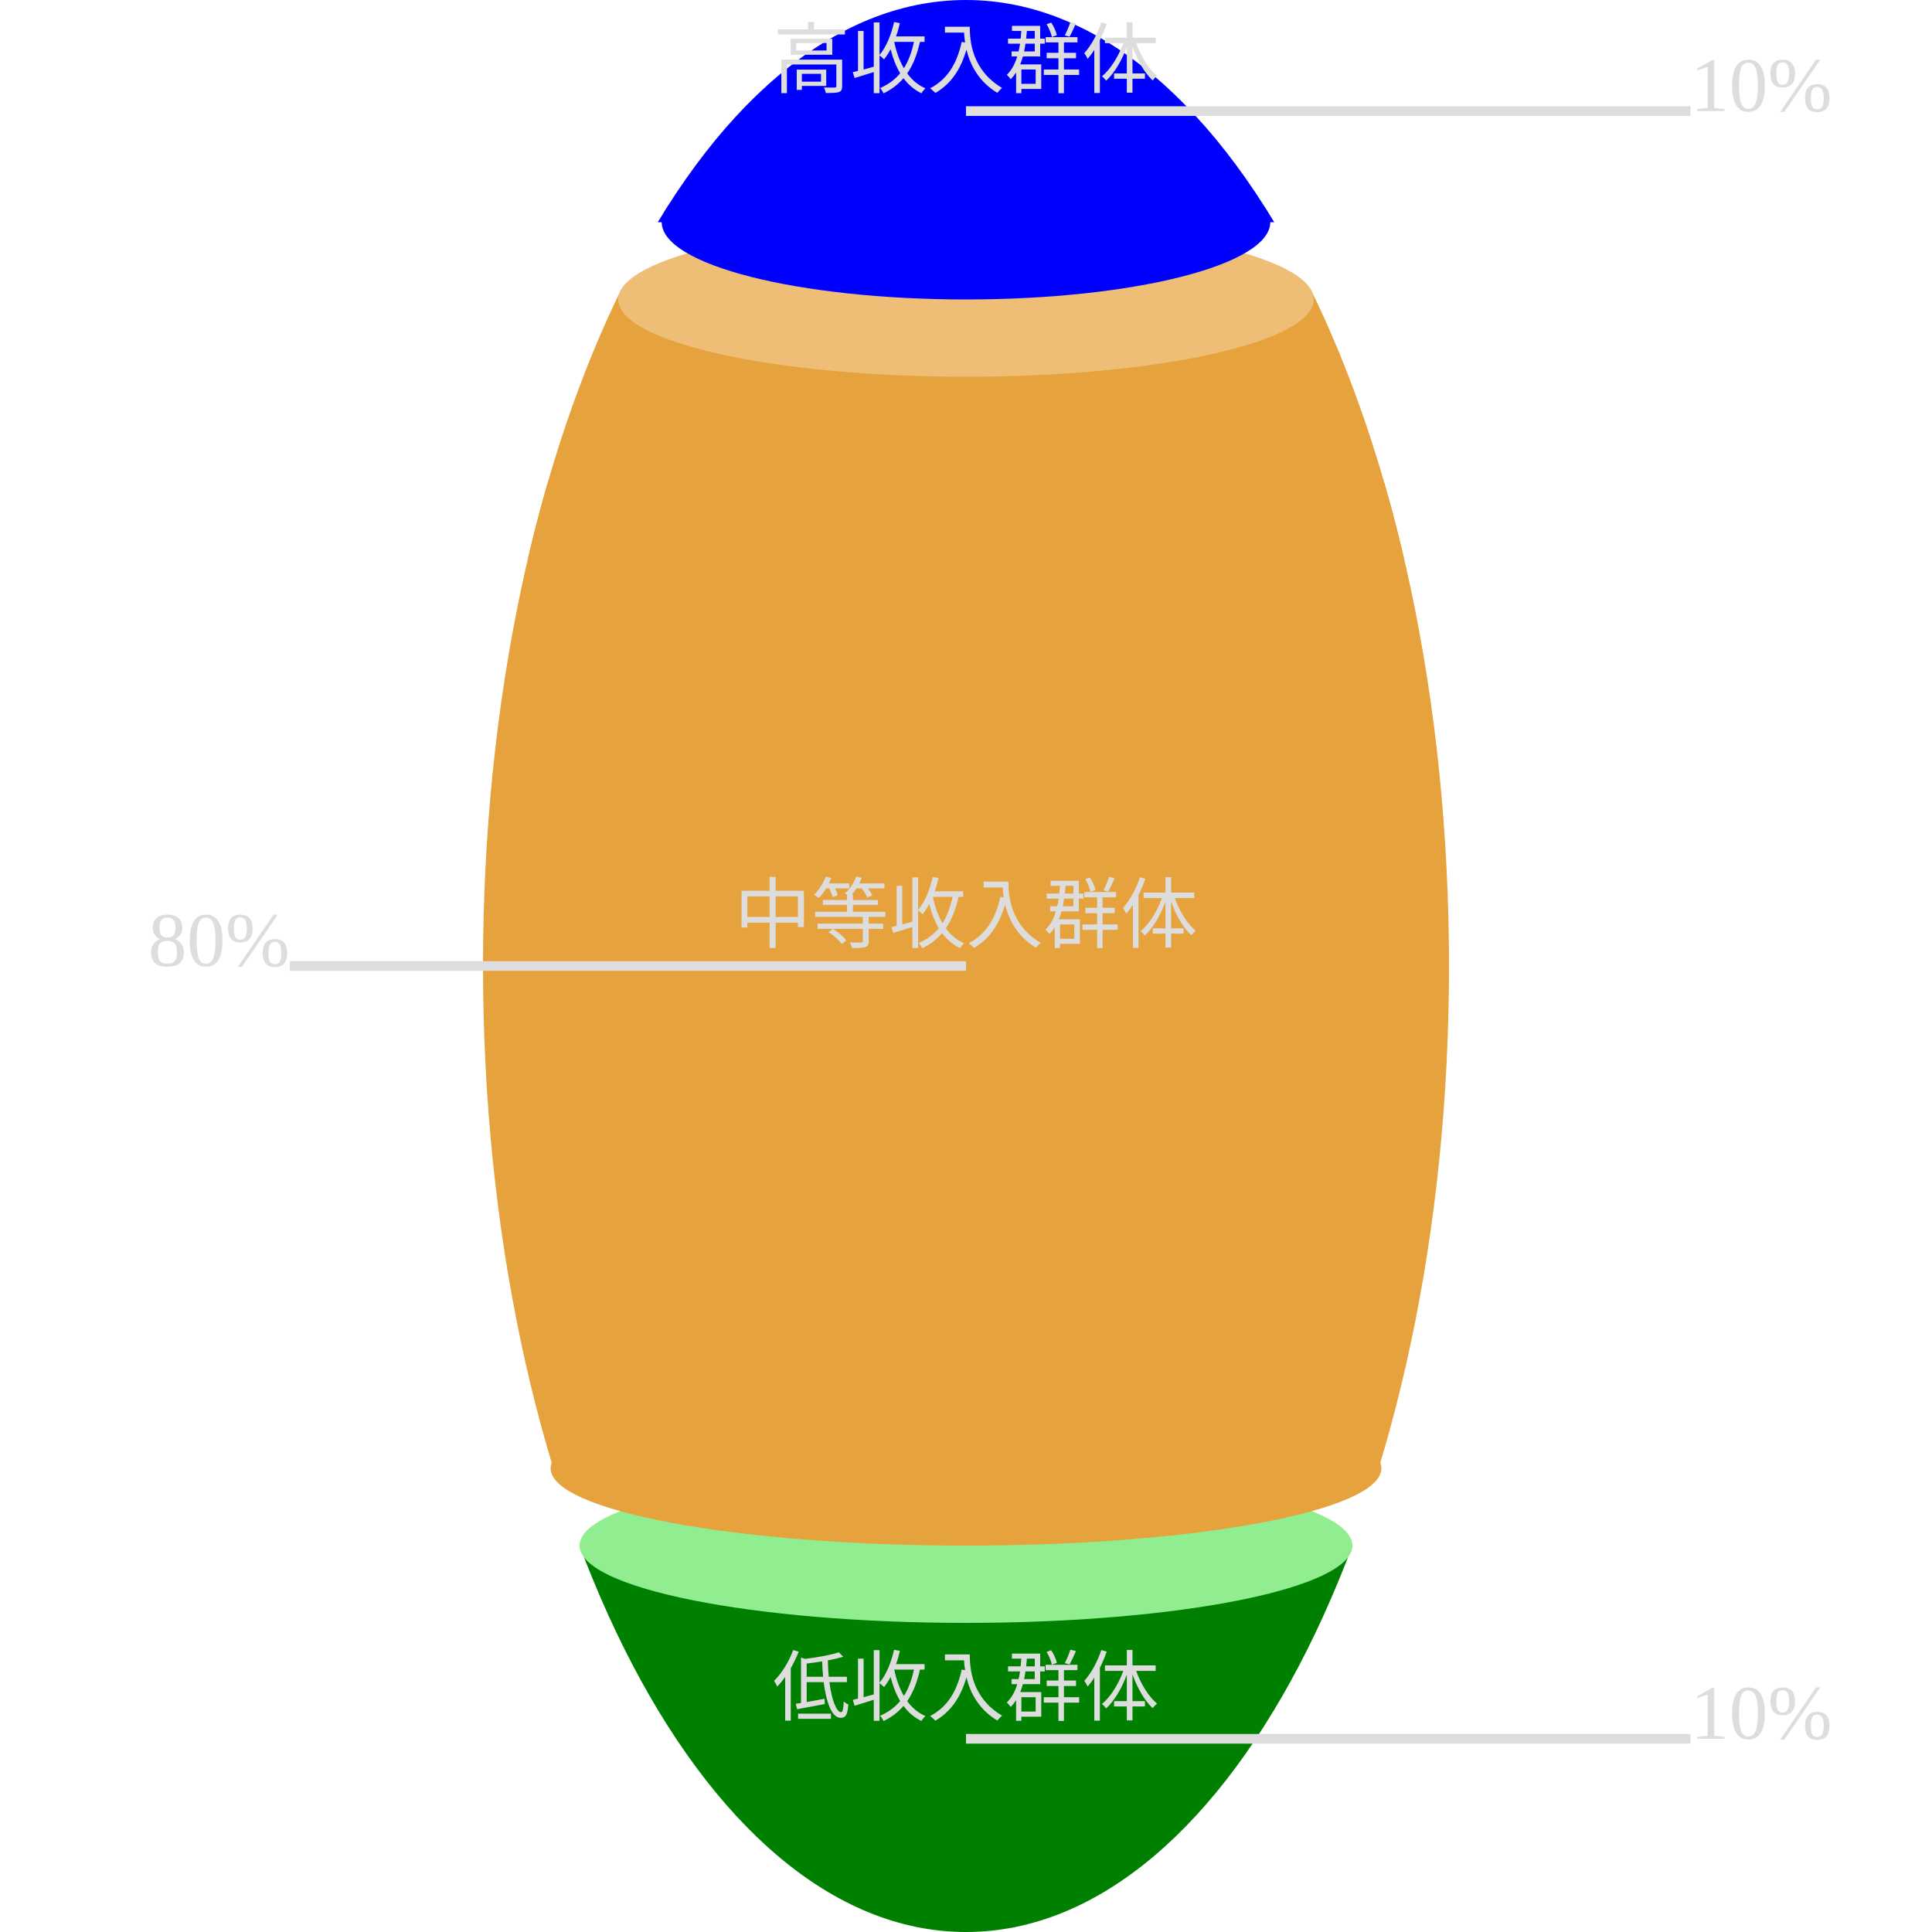
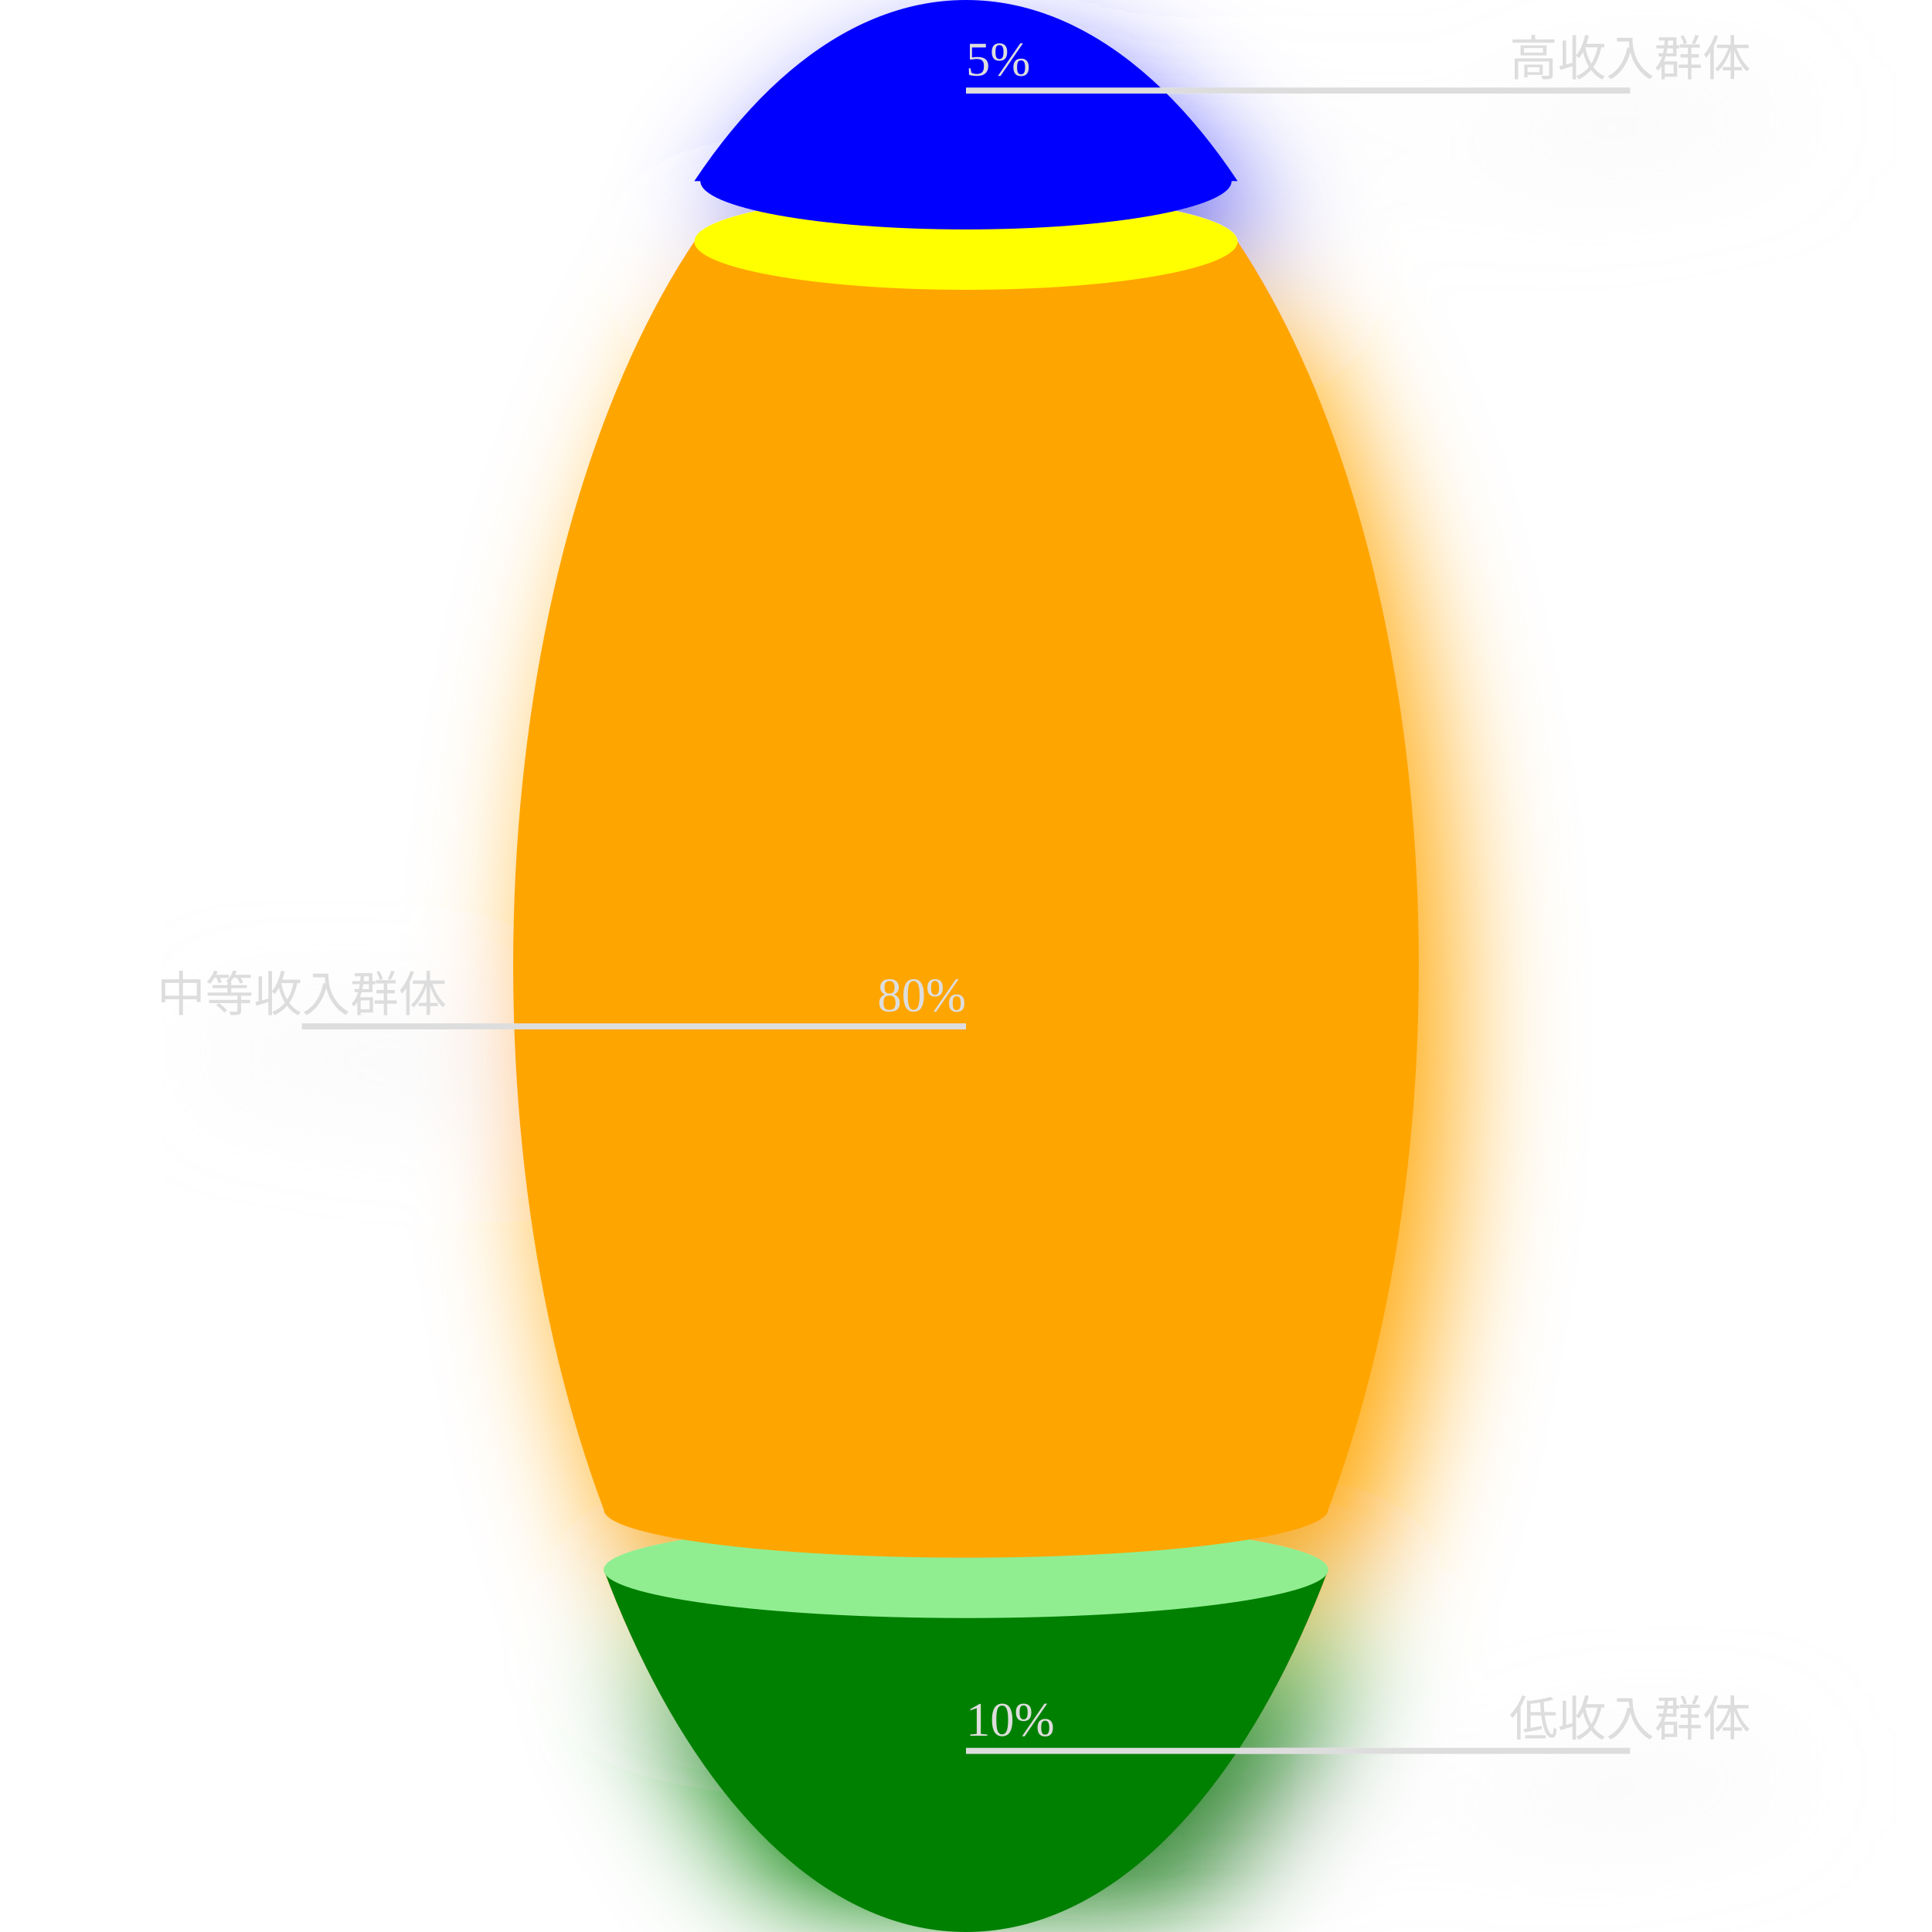
- <svg xmlns="http://www.w3.org/2000/svg" width="400" height="400" viewBox="0 0 400 400">
+ <svg xmlns="http://www.w3.org/2000/svg" viewBox="0 0 640 640">
  <defs>
+     <ellipse id="main" cx="320" cy="300" rx="150" ry="300" />
    <clipPath id="clipBottom">
-       <rect x="100" y="320" width="200" height="80" />
-     </clipPath>
-     <clipPath id="clipCenterTopBotom">
-       <rect x="100" y="100" width="200" height="16" />
+       <rect x="0" y="480" width="640" height="120" />
    </clipPath>
    <clipPath id="clipCenter">
-       <rect x="100" y="60" width="200" height="244" />
+       <rect x="0" y="60" width="640" height="420" />
    </clipPath>
    <clipPath id="clipTop">
-       <rect x="100" y="0" width="200" height="46" />
+       <rect x="0" y="0" width="640" height="60" />
    </clipPath>
+     <filter id="shadow" x="0" y="0" width="200%" height="200%">
+       <feOffset result="offOut" in="SourceGraphic" dx="10" dy="20" />
+       <feGaussianBlur result="blurOut" in="offOut" stdDeviation="20" />
+       <feBlend in="SourceGraphic" in2="blurOut" mode="normal" />
+     </filter>
  </defs>
-   <ellipse cx="200" cy="200" rx="100" ry="200" fill="green" clip-path="url(#clipBottom)" />
-   <ellipse cx="200" cy="320" rx="80" ry="16" fill="lightgreen" />
-   <ellipse cx="200" cy="200" rx="100" ry="200" fill="#E6A23C" clip-path="url(#clipCenterTopBotom)" />
-   <ellipse cx="200" cy="304" rx="86" ry="16" fill="#E6A23C" />
-   <ellipse cx="200" cy="200" rx="100" ry="200" fill="#E6A23C" clip-path="url(#clipCenter)" />
-   <ellipse cx="200" cy="62" rx="72" ry="16" fill="rgb(237.5, 189.9, 118.5)" />
-   <ellipse cx="200" cy="200" rx="100" ry="200" fill="blue" clip-path="url(#clipTop)" />
-   <ellipse cx="200" cy="46" rx="63" ry="16" fill="blue" />
-   <line x1="200" y1="23" x2="350" y2="23" style="stroke:#ddd;stroke-width:2" />
-   <line x1="60" y1="200" x2="200" y2="200" style="stroke:#ddd;stroke-width:2" />
-   <line x1="200" y1="360" x2="350" y2="360" style="stroke:#ddd;stroke-width:2" />
-   <text x="350" y="23" style="fill:#ddd;text-anchor:start;font-size:16;">10%</text>
-   <text x="60" y="200" style="fill:#ddd;text-anchor:end;font-size:16;">80%</text>
-   <text x="350" y="360" style="fill:#ddd;text-anchor:start;font-size:16;">10%</text>
-   <text x="200" y="23" dx="0" dy="-5" style="fill:#ddd;text-anchor:middle;font-size:16;">高收入群体</text>
-   <text x="200" y="200" dx="0" dy="-5" style="fill:#ddd;text-anchor:middle;font-size:16;">中等收入群体</text>
-   <text x="200" y="360" dx="0" dy="-5" style="fill:#ddd;text-anchor:middle;font-size:16;">低收入群体</text>
+   <g filter="url(#shadow)">
+     <animateTransform attributeName="transform" type="translate" from="0,640" to="0,0" dur="1s" repeatCount="1" />
+     <g transform="translate(0,40)">
+       <use href="#main" fill="green" clip-path="url(#clipBottom)" />
+       <ellipse cx="320" cy="480" rx="120" ry="16" fill="lightgreen" />
+       <line x1="320" y1="540" x2="540" y2="540" style="stroke:#ddd;stroke-width:2" />
+       <text x="320" y="540" dy="-5" style="fill:#ddd;text-anchor:start;font-size:16;">10%</text>
+       <text x="540" y="540" dx="0" dy="-5" style="fill:#ddd;text-anchor:middle;font-size:16;">低收入群体</text>
+     </g>
+     <g transform="translate(0,20)">
+       <use href="#main" fill="orange" clip-path="url(#clipCenter)" />
+       <ellipse cx="320" cy="480" rx="120" ry="16" fill="orange" />
+       <ellipse cx="320" cy="60" rx="90" ry="16" fill="yellow" />
+       <line x1="320" y1="320" x2="100" y2="320" style="stroke:#ddd;stroke-width:2" />
+       <text x="320" y="320" dy="-5" style="fill:#ddd;text-anchor:end;font-size:16;">80%</text>
+       <text x="100" y="320" dx="0" dy="-5" style="fill:#ddd;text-anchor:middle;font-size:16;">中等收入群体</text>
+     </g>
+     <g>
+       <use href="#main" fill="blue" clip-path="url(#clipTop)" />
+       <ellipse cx="320" cy="60" rx="88" ry="16" fill="blue" />
+       <line x1="320" y1="30" x2="540" y2="30" style="stroke:#ddd;stroke-width:2" />
+       <text x="320" y="30" dy="-5" style="fill:#ddd;text-anchor:start;font-size:16;">5%</text>
+       <text x="540" y="30" dx="0" dy="-5" style="fill:#ddd;text-anchor:middle;font-size:16;">高收入群体</text>
+     </g>
+   </g>
</svg>
